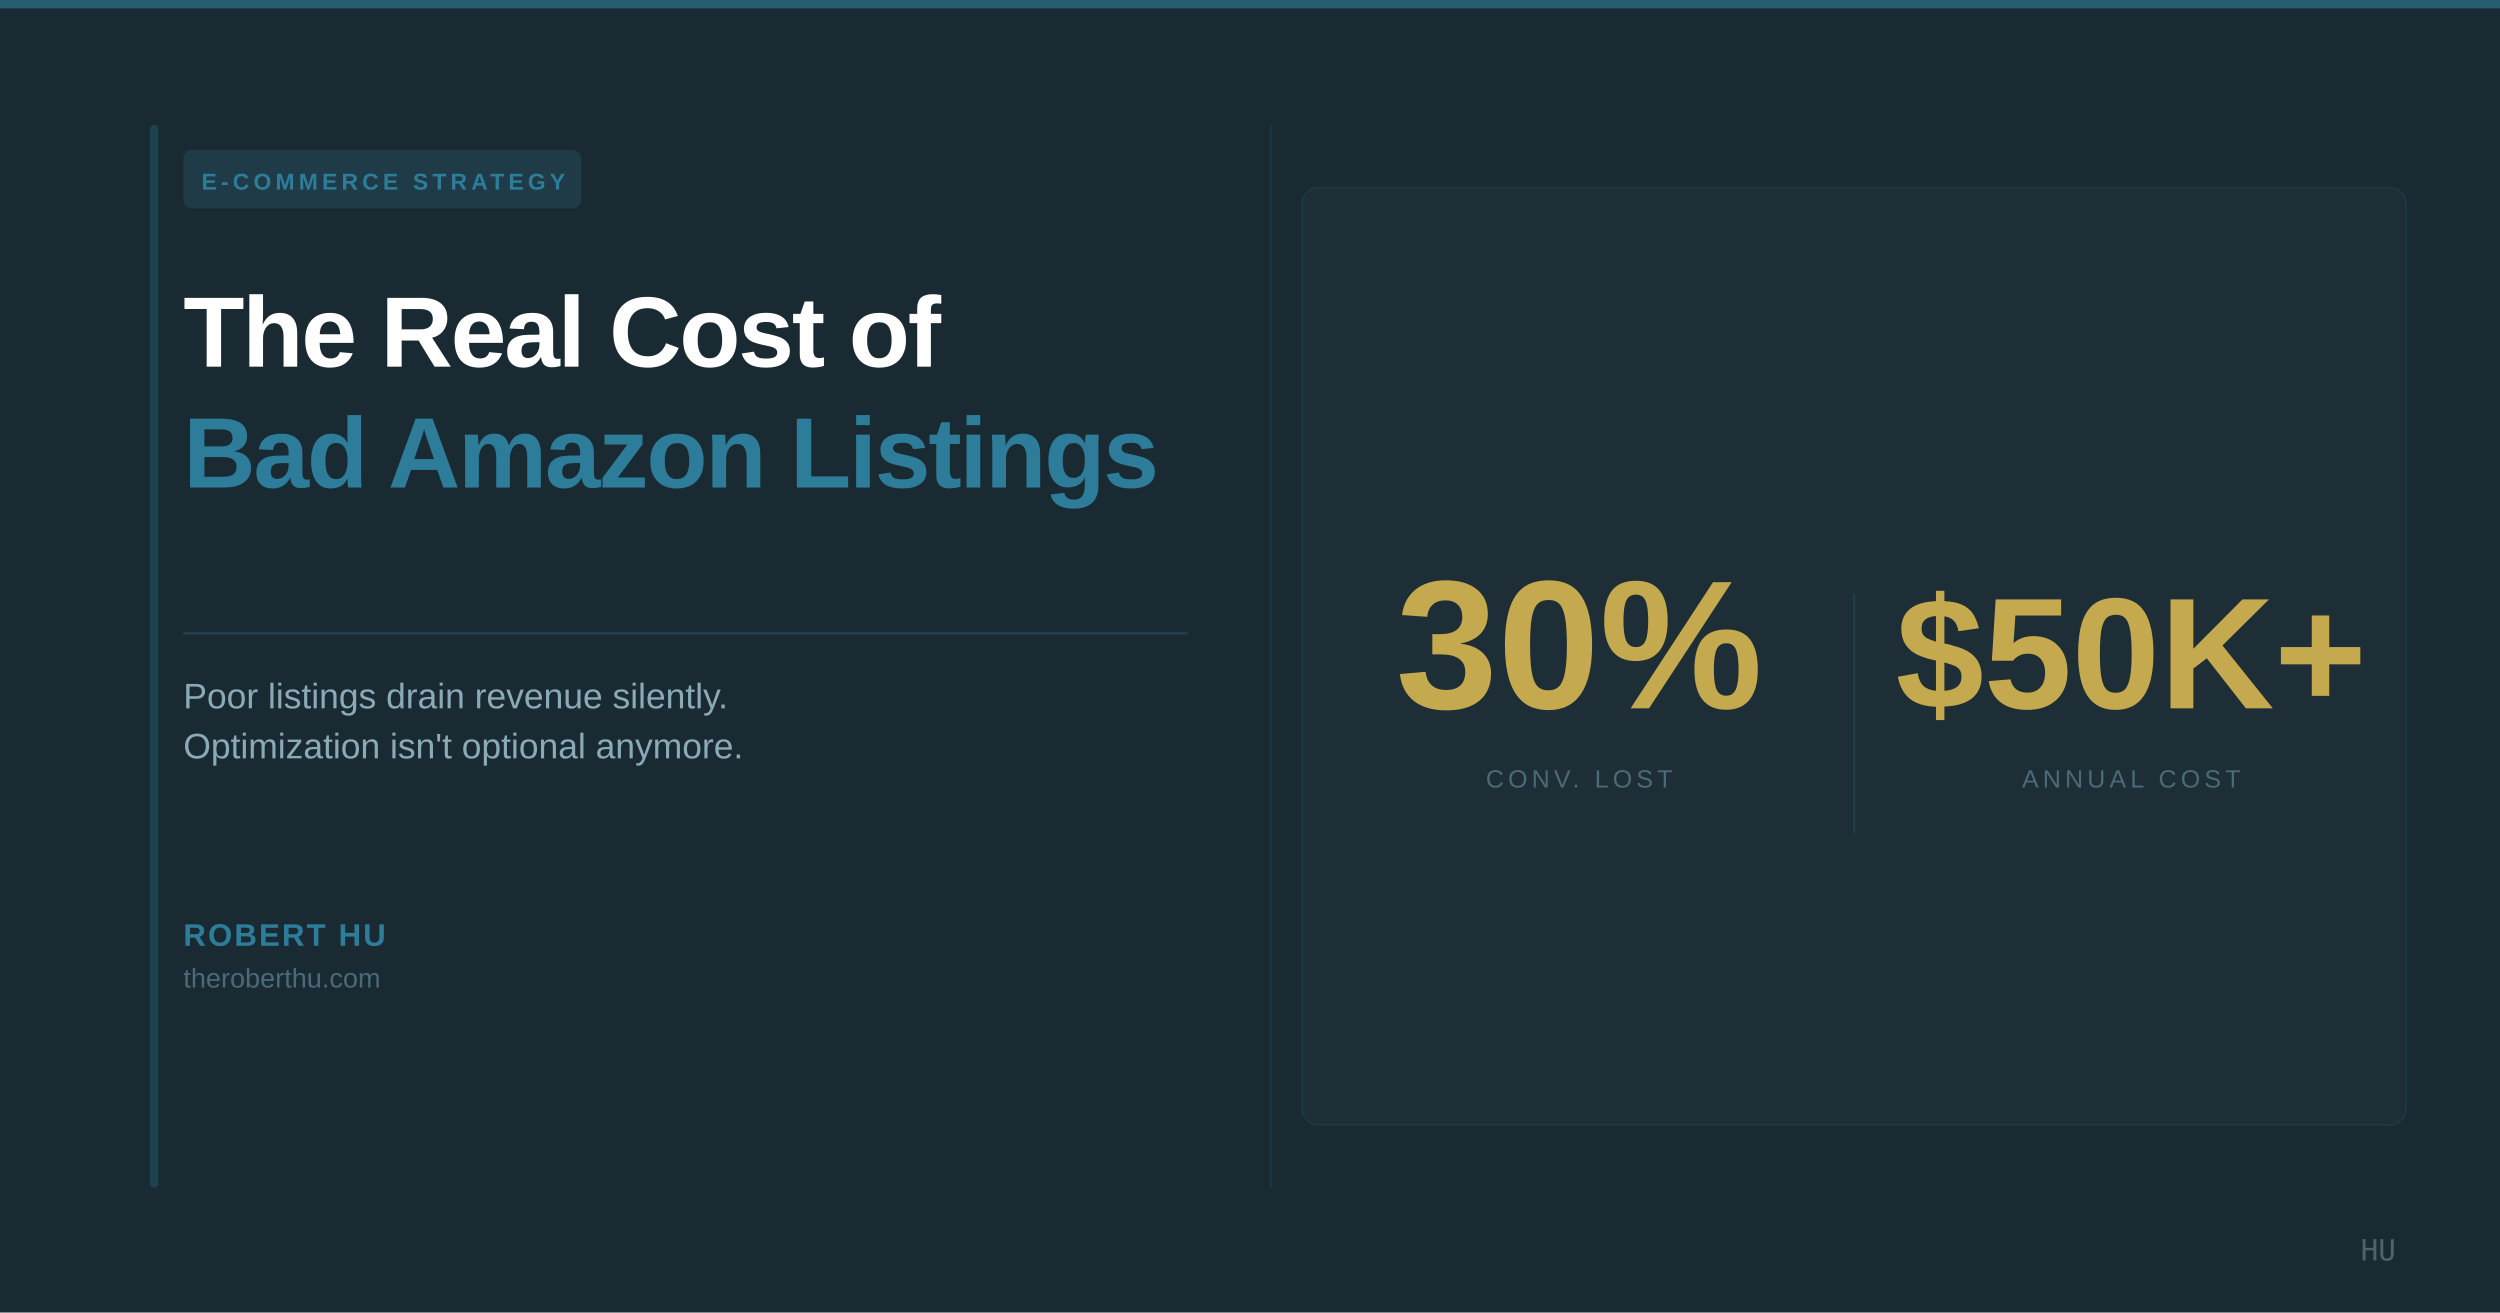
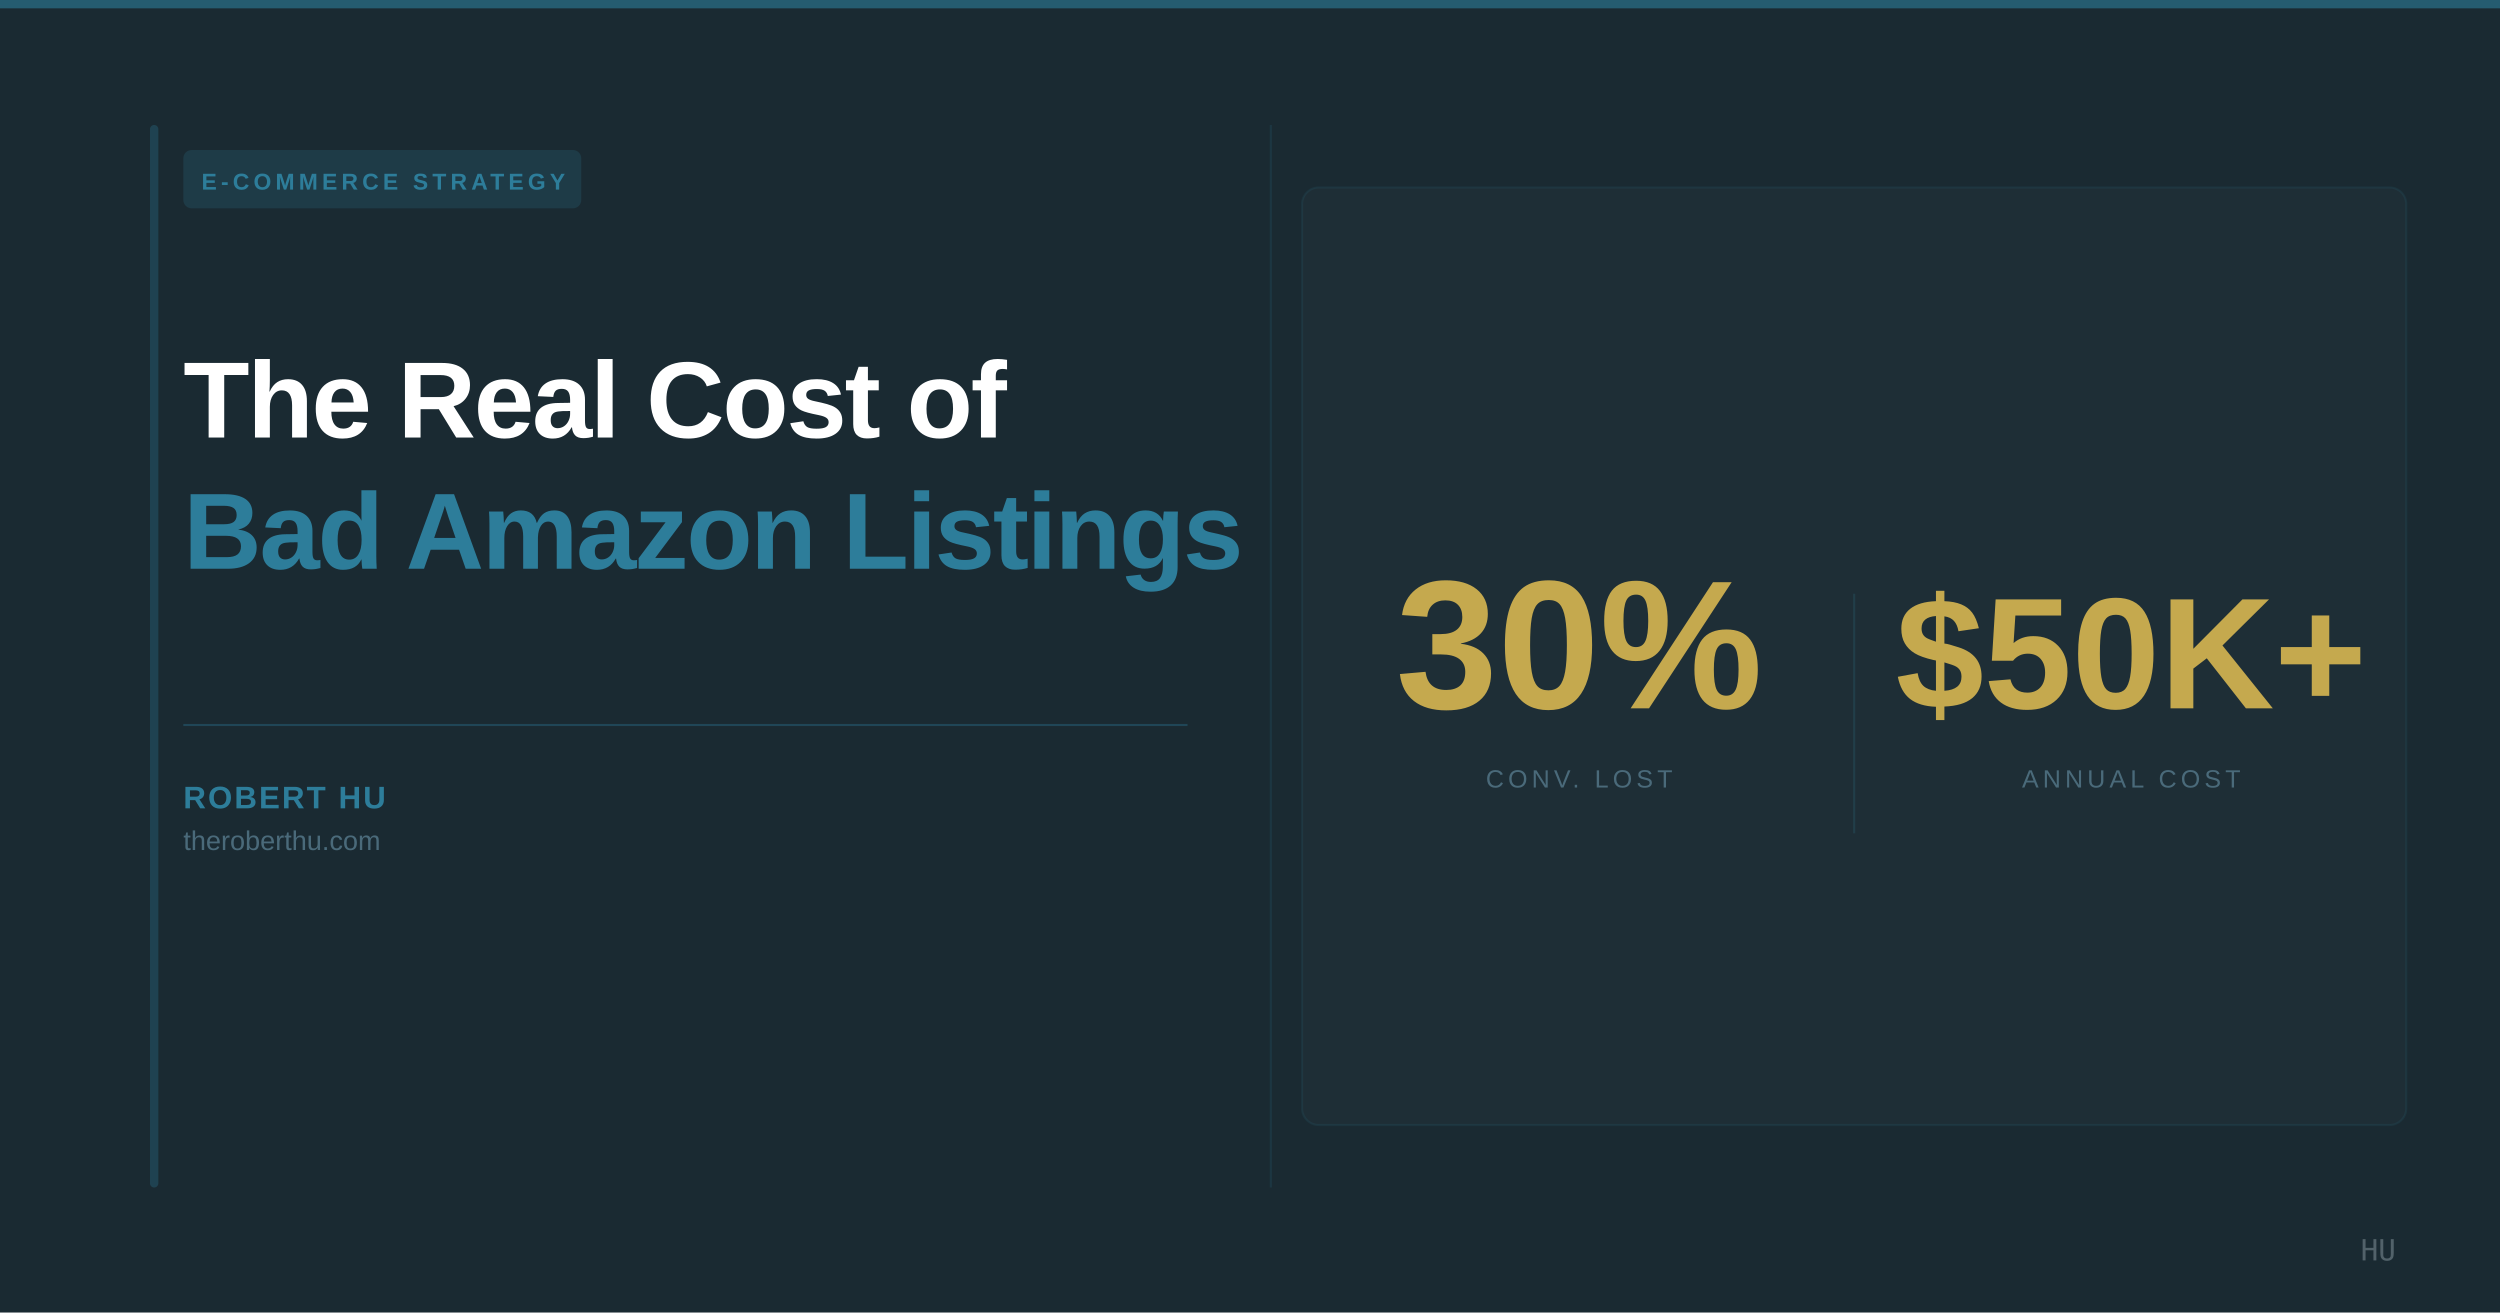
<svg xmlns="http://www.w3.org/2000/svg" width="1200" height="630" viewBox="0 0 1200 630">
  <rect width="1200" height="630" fill="#1a2a32" />
  <rect x="0" y="0" width="1200" height="4" fill="#2d7d9a" opacity="0.6" />
  <line x1="610" y1="60" x2="610" y2="570" stroke="#2d7d9a" stroke-opacity="0.15" stroke-width="1" />
  <rect x="72" y="60" width="4" height="510" rx="2" fill="#2d7d9a" opacity="0.3" />
  <rect x="88" y="72" width="191" height="28" rx="4" fill="#2d7d9a" opacity="0.2" />
  <text x="184" y="91" font-family="'Helvetica Neue', Arial, sans-serif" font-size="11" font-weight="600" fill="#2d7d9a" text-anchor="middle" letter-spacing="2">E-COMMERCE STRATEGY</text>
-   <text x="88" y="176" font-family="'Helvetica Neue', Arial, sans-serif" font-size="48" font-weight="700" fill="#ffffff" letter-spacing="-1">The Real Cost of</text>
-   <text x="88" y="234" font-family="'Helvetica Neue', Arial, sans-serif" font-size="48" font-weight="700" fill="#2d7d9a" letter-spacing="-1">Bad Amazon Listings</text>
-   <line x1="88" y1="304" x2="570" y2="304" stroke="#2d7d9a" stroke-opacity="0.35" stroke-width="1" />
-   <text x="88" y="340" font-family="'Helvetica Neue', Arial, sans-serif" font-size="17" fill="#8baab8">Poor listings drain revenue silently.</text>
-   <text x="88" y="364" font-family="'Helvetica Neue', Arial, sans-serif" font-size="17" fill="#8baab8">Optimization isn't optional anymore.</text>
-   <text x="88" y="454" font-family="'Helvetica Neue', Arial, sans-serif" font-size="15" fill="#2d7d9a" font-weight="600" letter-spacing="1">ROBERT HU</text>
-   <text x="88" y="474" font-family="'Helvetica Neue', Arial, sans-serif" font-size="13" fill="#4a6a7a">theroberthu.com</text>
+   <text x="88" y="210" font-family="'Helvetica Neue', Arial, sans-serif" font-size="52" font-weight="700" fill="#ffffff" letter-spacing="-1">The Real Cost of</text>
+   <text x="88" y="273" font-family="'Helvetica Neue', Arial, sans-serif" font-size="52" font-weight="700" fill="#2d7d9a" letter-spacing="-1">Bad Amazon Listings</text>
+   <line x1="88" y1="348" x2="570" y2="348" stroke="#2d7d9a" stroke-opacity="0.35" stroke-width="1" />
+   <text x="88" y="388" font-family="'Helvetica Neue', Arial, sans-serif" font-size="15" fill="#2d7d9a" font-weight="600" letter-spacing="1">ROBERT HU</text>
+   <text x="88" y="408" font-family="'Helvetica Neue', Arial, sans-serif" font-size="13" fill="#4a6a7a">theroberthu.com</text>
  <rect x="625" y="90" width="530" height="450" rx="8" fill="#ffffff" fill-opacity="0.02" stroke="#2d7d9a" stroke-opacity="0.12" stroke-width="1" />
  <text x="758" y="340" font-family="'Helvetica Neue', Arial, sans-serif" font-size="88" font-weight="700" fill="#c5a94e" text-anchor="middle">30%</text>
  <text x="758" y="378" font-family="'Helvetica Neue', Arial, sans-serif" font-size="12" fill="#4a6a7a" text-anchor="middle" letter-spacing="2">CONV. LOST</text>
  <line x1="890" y1="285" x2="890" y2="400" stroke="#2d7d9a" stroke-opacity="0.2" stroke-width="1" />
  <text x="1023" y="340" font-family="'Helvetica Neue', Arial, sans-serif" font-size="76" font-weight="700" fill="#c5a94e" text-anchor="middle">$50K+</text>
  <text x="1023" y="378" font-family="'Helvetica Neue', Arial, sans-serif" font-size="12" fill="#4a6a7a" text-anchor="middle" letter-spacing="2">ANNUAL COST</text>
  <text x="1150" y="605" text-anchor="end" font-family="'JetBrains Mono', monospace" font-size="14" font-weight="500" fill="#8a9aa2" opacity="0.5">HU</text>
</svg>
